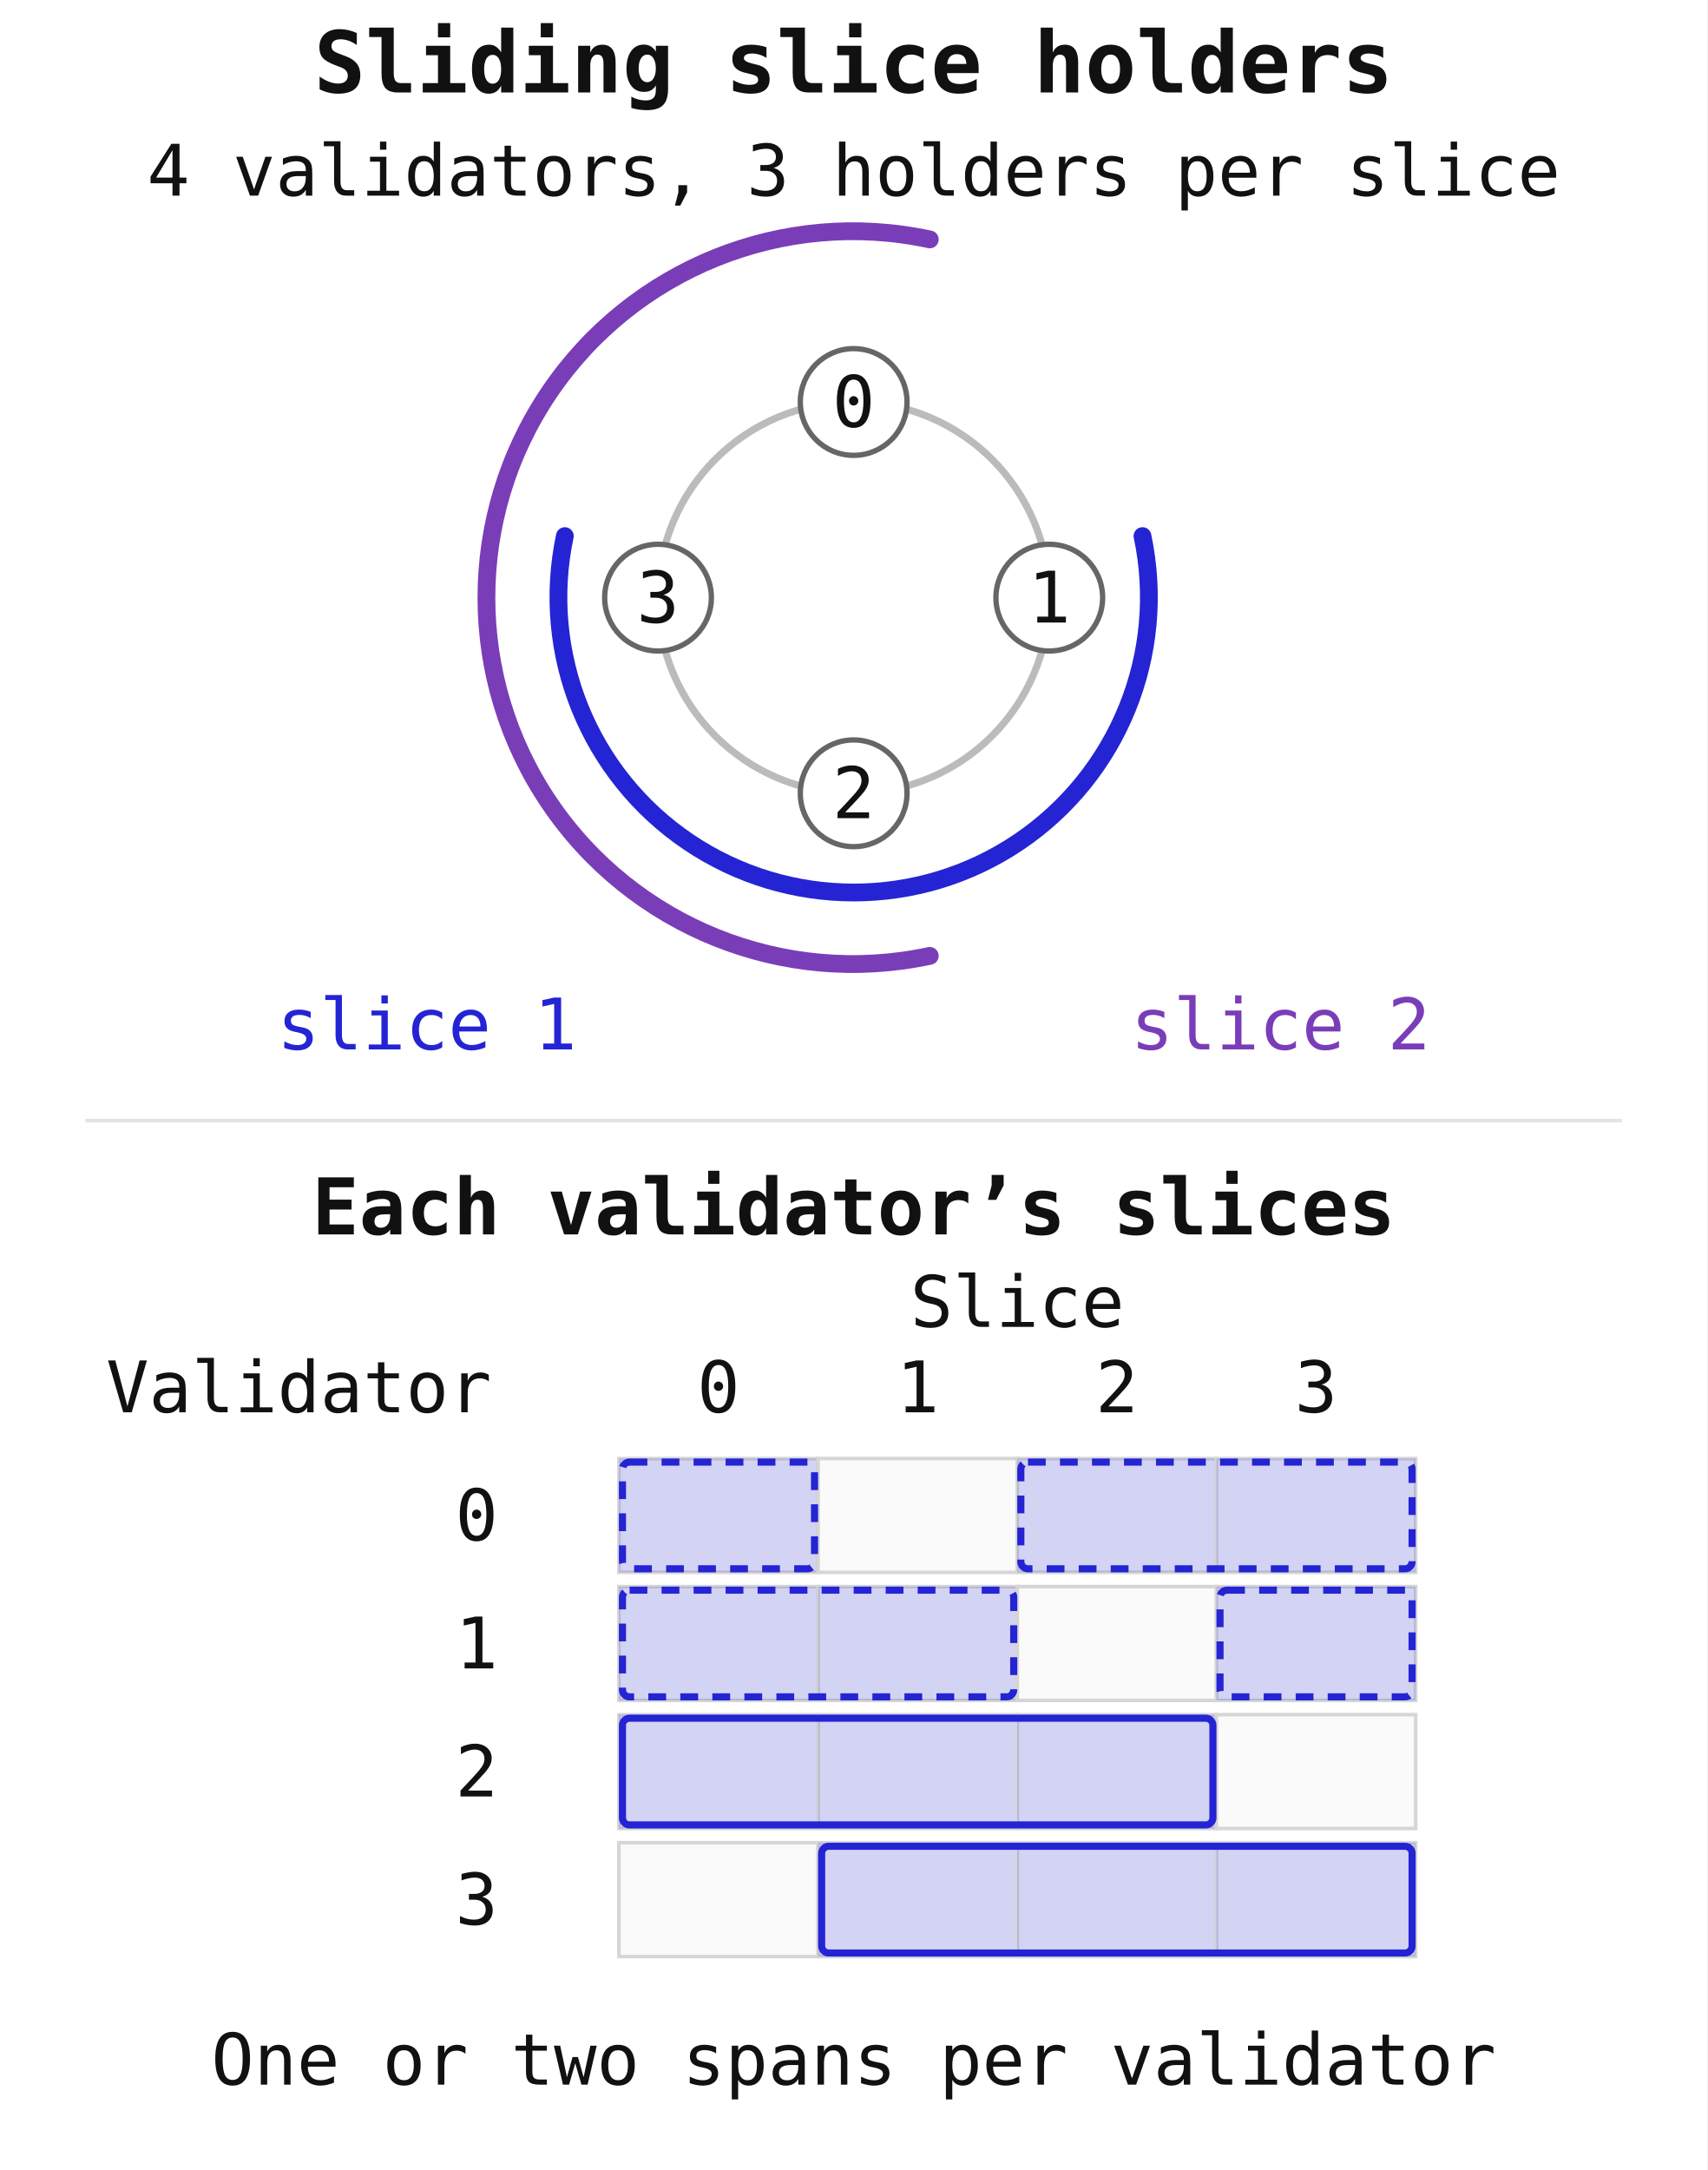
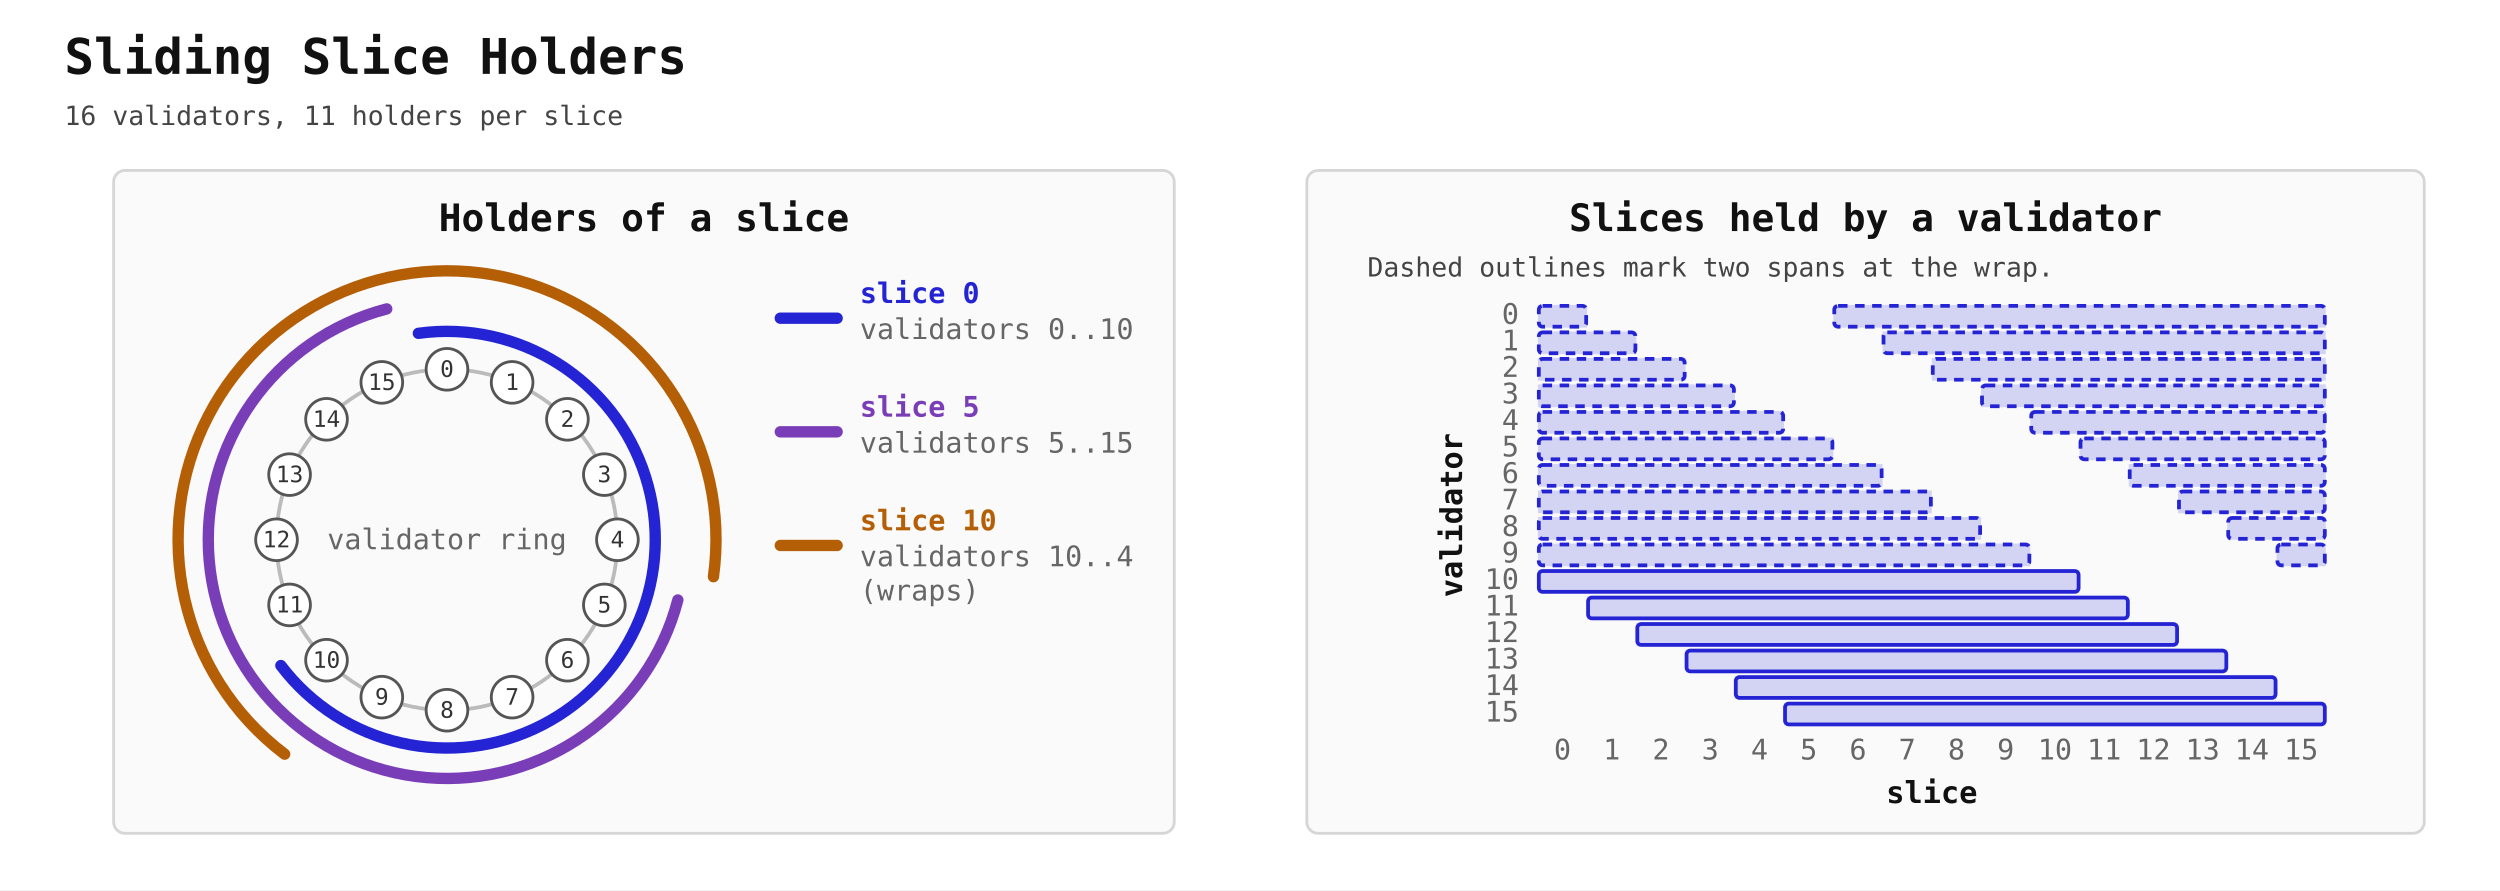
- <svg xmlns="http://www.w3.org/2000/svg" viewBox="0 0 480 610">
-   <rect width="480" height="610" fill="#fff" />
+ <svg xmlns="http://www.w3.org/2000/svg" viewBox="0 0 1320 470">
+   <rect width="1320" height="470" fill="#fff" />
  <style>
-     text { font-family: ui-monospace, SFMono-Regular, Menlo, Monaco, Consolas, monospace; fill: #111; text-anchor: middle; font-size: 20px; }
-     .title { font-size: 24px; font-weight: 700; }
-     .heading { font-size: 22px; font-weight: 700; }
-     .node { fill: #fff; stroke: #666; stroke-width: 1.5; }
-     .node-text { font-size: 20px; }
-     .blue { fill: #2424d4; }
-     .purple { fill: #7a3db8; }
-     .held { fill: #2424d4; fill-opacity: .18; }
+     text { font-family: ui-monospace, SFMono-Regular, Menlo, Monaco, Consolas, monospace; }
+     .title { font-size: 26px; font-weight: 700; fill: #111; }
+     .panel-title { font-size: 20px; font-weight: 700; fill: #111; text-anchor: middle; }
+     .axis { font-size: 15px; fill: #666; }
+     .axis-strong { font-size: 16px; font-weight: 700; fill: #111; }
+     .legend { font-size: 15px; font-weight: 700; }
+     .frame { fill: #fafafa; stroke: #d6d6d6; stroke-width: 1.5; }
+     .ring { fill: none; stroke: #bbb; stroke-width: 2; }
+     .node { fill: #fff; stroke: #555; stroke-width: 1.5; }
+     .node-text { font-size: 12px; fill: #333; text-anchor: middle; }
+     .blue { stroke: #2424d4; fill: none; }
+     .purple { stroke: #7a3db8; fill: none; }
+     .orange { stroke: #b45f06; fill: none; }
+     .blue-text { fill: #2424d4; }
+     .purple-text { fill: #7a3db8; }
+     .orange-text { fill: #b45f06; }
+     .held { fill: #2424d4; fill-opacity: 0.18; stroke: none; }
    .run { fill: none; stroke: #2424d4; stroke-width: 2; }
-     .wrap { stroke-dasharray: 5 4; }
+     .wrap { fill: none; stroke: #2424d4; stroke-width: 2; stroke-dasharray: 5 4; }
+     .note { font-size: 14px; fill: #444; }
  </style>
-   <text class="title" x="240" y="26">Sliding slice holders</text>
-   <text x="240" y="55">4 validators, 3 holders per slice</text>
-   <circle cx="240" cy="168" r="55" fill="none" stroke="#bbb" stroke-width="2" />
-   <path d="M321.2 150.7 A83 83 0 1 1 158.8 150.7" fill="none" stroke="#2424d4" stroke-width="5" stroke-linecap="round" />
-   <path d="M261.4 268.7 A103 103 0 1 1 261.4 67.3" fill="none" stroke="#7a3db8" stroke-width="5" stroke-linecap="round" />
-   <circle class="node" cx="240" cy="113" r="15" />
-   <text class="node-text" x="240" y="120">0</text>
-   <circle class="node" cx="295" cy="168" r="15" />
-   <text class="node-text" x="295" y="175">1</text>
-   <circle class="node" cx="240" cy="223" r="15" />
-   <text class="node-text" x="240" y="230">2</text>
-   <circle class="node" cx="185" cy="168" r="15" />
-   <text class="node-text" x="185" y="175">3</text>
-   <text class="blue" x="120" y="295">slice 1</text>
-   <text class="purple" x="360" y="295">slice 2</text>
-   <line x1="24" y1="315" x2="456" y2="315" stroke="#e4e4e4" />
-   <text class="heading" x="240" y="347">Each validator’s slices</text>
-   <text x="286" y="373">Slice</text>
-   <text x="84" y="397">Validator</text>
-   <text x="202" y="397">0</text>
-   <text x="258" y="397">1</text>
-   <text x="314" y="397">2</text>
-   <text x="370" y="397">3</text>
-   <text x="134" y="433">0</text>
-   <rect x="174" y="410" width="56" height="32" fill="#fafafa" stroke="#d6d6d6" />
-   <rect class="held" x="174" y="410" width="56" height="32" />
-   <rect x="230" y="410" width="56" height="32" fill="#fafafa" stroke="#d6d6d6" />
-   <rect x="286" y="410" width="56" height="32" fill="#fafafa" stroke="#d6d6d6" />
-   <rect class="held" x="286" y="410" width="56" height="32" />
-   <rect x="342" y="410" width="56" height="32" fill="#fafafa" stroke="#d6d6d6" />
-   <rect class="held" x="342" y="410" width="56" height="32" />
-   <rect class="run wrap" x="175" y="411" width="54" height="30" rx="2" />
-   <rect class="run wrap" x="287" y="411" width="110" height="30" rx="2" />
-   <text x="134" y="469">1</text>
-   <rect x="174" y="446" width="56" height="32" fill="#fafafa" stroke="#d6d6d6" />
-   <rect class="held" x="174" y="446" width="56" height="32" />
-   <rect x="230" y="446" width="56" height="32" fill="#fafafa" stroke="#d6d6d6" />
-   <rect class="held" x="230" y="446" width="56" height="32" />
-   <rect x="286" y="446" width="56" height="32" fill="#fafafa" stroke="#d6d6d6" />
-   <rect x="342" y="446" width="56" height="32" fill="#fafafa" stroke="#d6d6d6" />
-   <rect class="held" x="342" y="446" width="56" height="32" />
-   <rect class="run wrap" x="175" y="447" width="110" height="30" rx="2" />
-   <rect class="run wrap" x="343" y="447" width="54" height="30" rx="2" />
-   <text x="134" y="505">2</text>
-   <rect x="174" y="482" width="56" height="32" fill="#fafafa" stroke="#d6d6d6" />
-   <rect class="held" x="174" y="482" width="56" height="32" />
-   <rect x="230" y="482" width="56" height="32" fill="#fafafa" stroke="#d6d6d6" />
-   <rect class="held" x="230" y="482" width="56" height="32" />
-   <rect x="286" y="482" width="56" height="32" fill="#fafafa" stroke="#d6d6d6" />
-   <rect class="held" x="286" y="482" width="56" height="32" />
-   <rect x="342" y="482" width="56" height="32" fill="#fafafa" stroke="#d6d6d6" />
-   <rect class="run" x="175" y="483" width="166" height="30" rx="2" />
-   <text x="134" y="541">3</text>
-   <rect x="174" y="518" width="56" height="32" fill="#fafafa" stroke="#d6d6d6" />
-   <rect x="230" y="518" width="56" height="32" fill="#fafafa" stroke="#d6d6d6" />
-   <rect class="held" x="230" y="518" width="56" height="32" />
-   <rect x="286" y="518" width="56" height="32" fill="#fafafa" stroke="#d6d6d6" />
-   <rect class="held" x="286" y="518" width="56" height="32" />
-   <rect x="342" y="518" width="56" height="32" fill="#fafafa" stroke="#d6d6d6" />
-   <rect class="held" x="342" y="518" width="56" height="32" />
-   <rect class="run" x="231" y="519" width="166" height="30" rx="2" />
-   <text x="240" y="586">One or two spans per validator</text>
+   <text class="title" x="34" y="39">Sliding Slice Holders</text>
+   <text class="note" x="34" y="66">16 validators, 11 holders per slice</text>
+   <rect class="frame" x="60" y="90" width="560" height="350" rx="6" />
+   <text class="panel-title" x="340" y="122">Holders of a slice</text>
+   <circle class="ring" cx="236" cy="285" r="90" />
+   <path class="blue" stroke-width="6" stroke-linecap="round" d="M220.9 176.0 A110 110 0 1 1 148.3 351.4" />
+   <path class="purple" stroke-width="6" stroke-linecap="round" d="M357.9 316.8 A126 126 0 1 1 204.2 163.1" />
+   <path class="orange" stroke-width="6" stroke-linecap="round" d="M150.3 398.2 A142 142 0 1 1 376.7 304.5" />
+   <circle class="node" cx="236.0" cy="195.0" r="11" />
+   <text class="node-text" x="236.0" y="199.0">0</text>
+   <circle class="node" cx="270.4" cy="201.9" r="11" />
+   <text class="node-text" x="270.4" y="205.9">1</text>
+   <circle class="node" cx="299.6" cy="221.4" r="11" />
+   <text class="node-text" x="299.6" y="225.4">2</text>
+   <circle class="node" cx="319.1" cy="250.6" r="11" />
+   <text class="node-text" x="319.1" y="254.6">3</text>
+   <circle class="node" cx="326.0" cy="285.0" r="11" />
+   <text class="node-text" x="326.0" y="289.0">4</text>
+   <circle class="node" cx="319.1" cy="319.4" r="11" />
+   <text class="node-text" x="319.1" y="323.4">5</text>
+   <circle class="node" cx="299.6" cy="348.6" r="11" />
+   <text class="node-text" x="299.6" y="352.6">6</text>
+   <circle class="node" cx="270.4" cy="368.1" r="11" />
+   <text class="node-text" x="270.4" y="372.1">7</text>
+   <circle class="node" cx="236.0" cy="375.0" r="11" />
+   <text class="node-text" x="236.0" y="379.0">8</text>
+   <circle class="node" cx="201.6" cy="368.1" r="11" />
+   <text class="node-text" x="201.6" y="372.1">9</text>
+   <circle class="node" cx="172.4" cy="348.6" r="11" />
+   <text class="node-text" x="172.4" y="352.6">10</text>
+   <circle class="node" cx="152.9" cy="319.4" r="11" />
+   <text class="node-text" x="152.9" y="323.4">11</text>
+   <circle class="node" cx="146.0" cy="285.0" r="11" />
+   <text class="node-text" x="146.0" y="289.0">12</text>
+   <circle class="node" cx="152.9" cy="250.6" r="11" />
+   <text class="node-text" x="152.9" y="254.6">13</text>
+   <circle class="node" cx="172.4" cy="221.4" r="11" />
+   <text class="node-text" x="172.4" y="225.4">14</text>
+   <circle class="node" cx="201.6" cy="201.9" r="11" />
+   <text class="node-text" x="201.6" y="205.9">15</text>
+   <text class="axis" x="236" y="290" text-anchor="middle">validator ring</text>
+   <line class="blue" stroke-width="6" stroke-linecap="round" x1="412" y1="168" x2="442" y2="168" />
+   <text class="legend blue-text" x="454" y="160">slice 0</text>
+   <text class="axis" x="454" y="179">validators 0..10</text>
+   <line class="purple" stroke-width="6" stroke-linecap="round" x1="412" y1="228" x2="442" y2="228" />
+   <text class="legend purple-text" x="454" y="220">slice 5</text>
+   <text class="axis" x="454" y="239">validators 5..15</text>
+   <line class="orange" stroke-width="6" stroke-linecap="round" x1="412" y1="288" x2="442" y2="288" />
+   <text class="legend orange-text" x="454" y="280">slice 10</text>
+   <text class="axis" x="454" y="299">validators 10..4</text>
+   <text class="axis" x="454" y="317">(wraps)</text>
+   <rect class="frame" x="690" y="90" width="590" height="350" rx="6" />
+   <text class="panel-title" x="985" y="122">Slices held by a validator</text>
+   <text class="note" x="722" y="146">Dashed outlines mark two spans at the wrap.</text>
+   <text class="axis" x="802" y="171" text-anchor="end">0</text>
+   <rect class="held" x="812" y="161" width="26" height="12" />
+   <rect class="wrap" x="812.5" y="161.5" width="25" height="11" rx="2" />
+   <rect class="held" x="968" y="161" width="260" height="12" />
+   <rect class="wrap" x="968.5" y="161.5" width="259" height="11" rx="2" />
+   <text class="axis" x="802" y="185" text-anchor="end">1</text>
+   <rect class="held" x="812" y="175" width="52" height="12" />
+   <rect class="wrap" x="812.5" y="175.5" width="51" height="11" rx="2" />
+   <rect class="held" x="994" y="175" width="234" height="12" />
+   <rect class="wrap" x="994.5" y="175.5" width="233" height="11" rx="2" />
+   <text class="axis" x="802" y="199" text-anchor="end">2</text>
+   <rect class="held" x="812" y="189" width="78" height="12" />
+   <rect class="wrap" x="812.5" y="189.5" width="77" height="11" rx="2" />
+   <rect class="held" x="1020" y="189" width="208" height="12" />
+   <rect class="wrap" x="1020.5" y="189.5" width="207" height="11" rx="2" />
+   <text class="axis" x="802" y="213" text-anchor="end">3</text>
+   <rect class="held" x="812" y="203" width="104" height="12" />
+   <rect class="wrap" x="812.5" y="203.5" width="103" height="11" rx="2" />
+   <rect class="held" x="1046" y="203" width="182" height="12" />
+   <rect class="wrap" x="1046.5" y="203.5" width="181" height="11" rx="2" />
+   <text class="axis" x="802" y="227" text-anchor="end">4</text>
+   <rect class="held" x="812" y="217" width="130" height="12" />
+   <rect class="wrap" x="812.5" y="217.5" width="129" height="11" rx="2" />
+   <rect class="held" x="1072" y="217" width="156" height="12" />
+   <rect class="wrap" x="1072.5" y="217.5" width="155" height="11" rx="2" />
+   <text class="axis" x="802" y="241" text-anchor="end">5</text>
+   <rect class="held" x="812" y="231" width="156" height="12" />
+   <rect class="wrap" x="812.5" y="231.5" width="155" height="11" rx="2" />
+   <rect class="held" x="1098" y="231" width="130" height="12" />
+   <rect class="wrap" x="1098.5" y="231.5" width="129" height="11" rx="2" />
+   <text class="axis" x="802" y="255" text-anchor="end">6</text>
+   <rect class="held" x="812" y="245" width="182" height="12" />
+   <rect class="wrap" x="812.5" y="245.5" width="181" height="11" rx="2" />
+   <rect class="held" x="1124" y="245" width="104" height="12" />
+   <rect class="wrap" x="1124.5" y="245.5" width="103" height="11" rx="2" />
+   <text class="axis" x="802" y="269" text-anchor="end">7</text>
+   <rect class="held" x="812" y="259" width="208" height="12" />
+   <rect class="wrap" x="812.5" y="259.5" width="207" height="11" rx="2" />
+   <rect class="held" x="1150" y="259" width="78" height="12" />
+   <rect class="wrap" x="1150.5" y="259.5" width="77" height="11" rx="2" />
+   <text class="axis" x="802" y="283" text-anchor="end">8</text>
+   <rect class="held" x="812" y="273" width="234" height="12" />
+   <rect class="wrap" x="812.5" y="273.5" width="233" height="11" rx="2" />
+   <rect class="held" x="1176" y="273" width="52" height="12" />
+   <rect class="wrap" x="1176.5" y="273.5" width="51" height="11" rx="2" />
+   <text class="axis" x="802" y="297" text-anchor="end">9</text>
+   <rect class="held" x="812" y="287" width="260" height="12" />
+   <rect class="wrap" x="812.5" y="287.5" width="259" height="11" rx="2" />
+   <rect class="held" x="1202" y="287" width="26" height="12" />
+   <rect class="wrap" x="1202.5" y="287.5" width="25" height="11" rx="2" />
+   <text class="axis" x="802" y="311" text-anchor="end">10</text>
+   <rect class="held" x="812" y="301" width="286" height="12" />
+   <rect class="run" x="812.5" y="301.5" width="285" height="11" rx="2" />
+   <text class="axis" x="802" y="325" text-anchor="end">11</text>
+   <rect class="held" x="838" y="315" width="286" height="12" />
+   <rect class="run" x="838.5" y="315.5" width="285" height="11" rx="2" />
+   <text class="axis" x="802" y="339" text-anchor="end">12</text>
+   <rect class="held" x="864" y="329" width="286" height="12" />
+   <rect class="run" x="864.5" y="329.5" width="285" height="11" rx="2" />
+   <text class="axis" x="802" y="353" text-anchor="end">13</text>
+   <rect class="held" x="890" y="343" width="286" height="12" />
+   <rect class="run" x="890.5" y="343.5" width="285" height="11" rx="2" />
+   <text class="axis" x="802" y="367" text-anchor="end">14</text>
+   <rect class="held" x="916" y="357" width="286" height="12" />
+   <rect class="run" x="916.5" y="357.5" width="285" height="11" rx="2" />
+   <text class="axis" x="802" y="381" text-anchor="end">15</text>
+   <rect class="held" x="942" y="371" width="286" height="12" />
+   <rect class="run" x="942.5" y="371.5" width="285" height="11" rx="2" />
+   <text class="axis" x="825.0" y="401" text-anchor="middle">0</text>
+   <text class="axis" x="851.0" y="401" text-anchor="middle">1</text>
+   <text class="axis" x="877.0" y="401" text-anchor="middle">2</text>
+   <text class="axis" x="903.0" y="401" text-anchor="middle">3</text>
+   <text class="axis" x="929.0" y="401" text-anchor="middle">4</text>
+   <text class="axis" x="955.0" y="401" text-anchor="middle">5</text>
+   <text class="axis" x="981.0" y="401" text-anchor="middle">6</text>
+   <text class="axis" x="1007.0" y="401" text-anchor="middle">7</text>
+   <text class="axis" x="1033.0" y="401" text-anchor="middle">8</text>
+   <text class="axis" x="1059.0" y="401" text-anchor="middle">9</text>
+   <text class="axis" x="1085.0" y="401" text-anchor="middle">10</text>
+   <text class="axis" x="1111.0" y="401" text-anchor="middle">11</text>
+   <text class="axis" x="1137.0" y="401" text-anchor="middle">12</text>
+   <text class="axis" x="1163.0" y="401" text-anchor="middle">13</text>
+   <text class="axis" x="1189.0" y="401" text-anchor="middle">14</text>
+   <text class="axis" x="1215.0" y="401" text-anchor="middle">15</text>
+   <text class="axis-strong" x="1020.0" y="424" text-anchor="middle">slice</text>
+   <text class="axis-strong" x="772" y="272.0" text-anchor="middle" transform="rotate(-90 772 272.0)">validator</text>
</svg>
